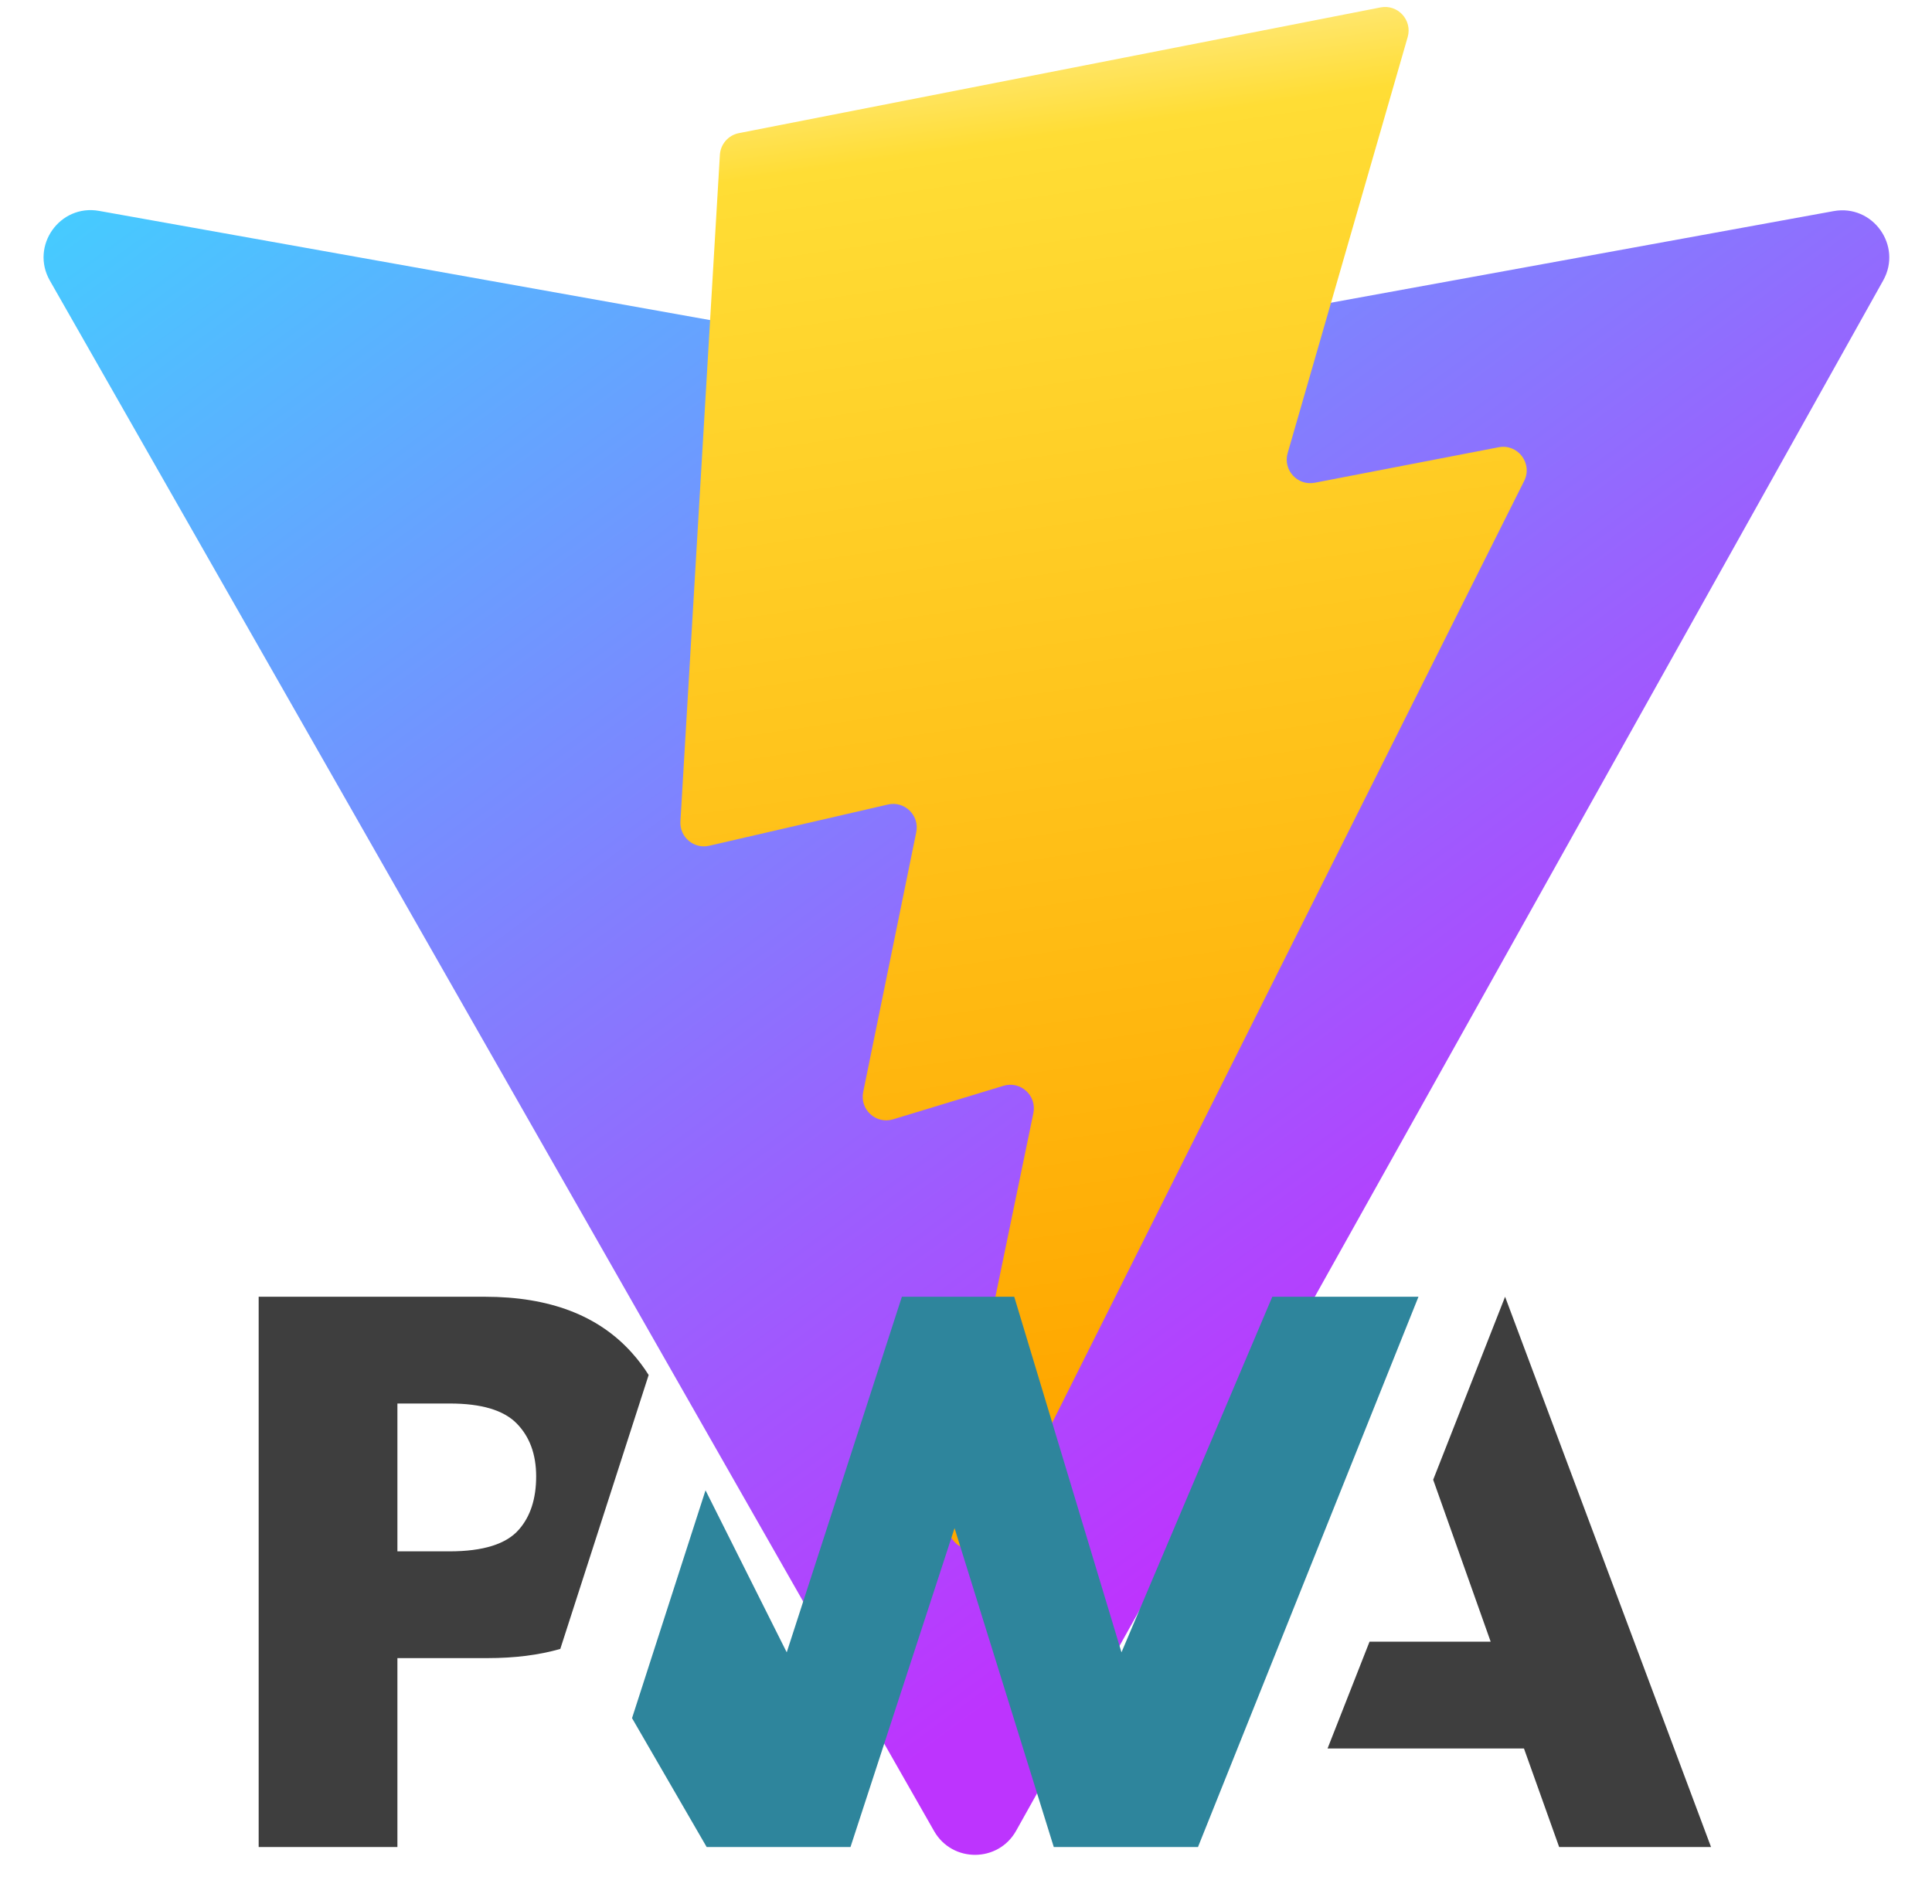
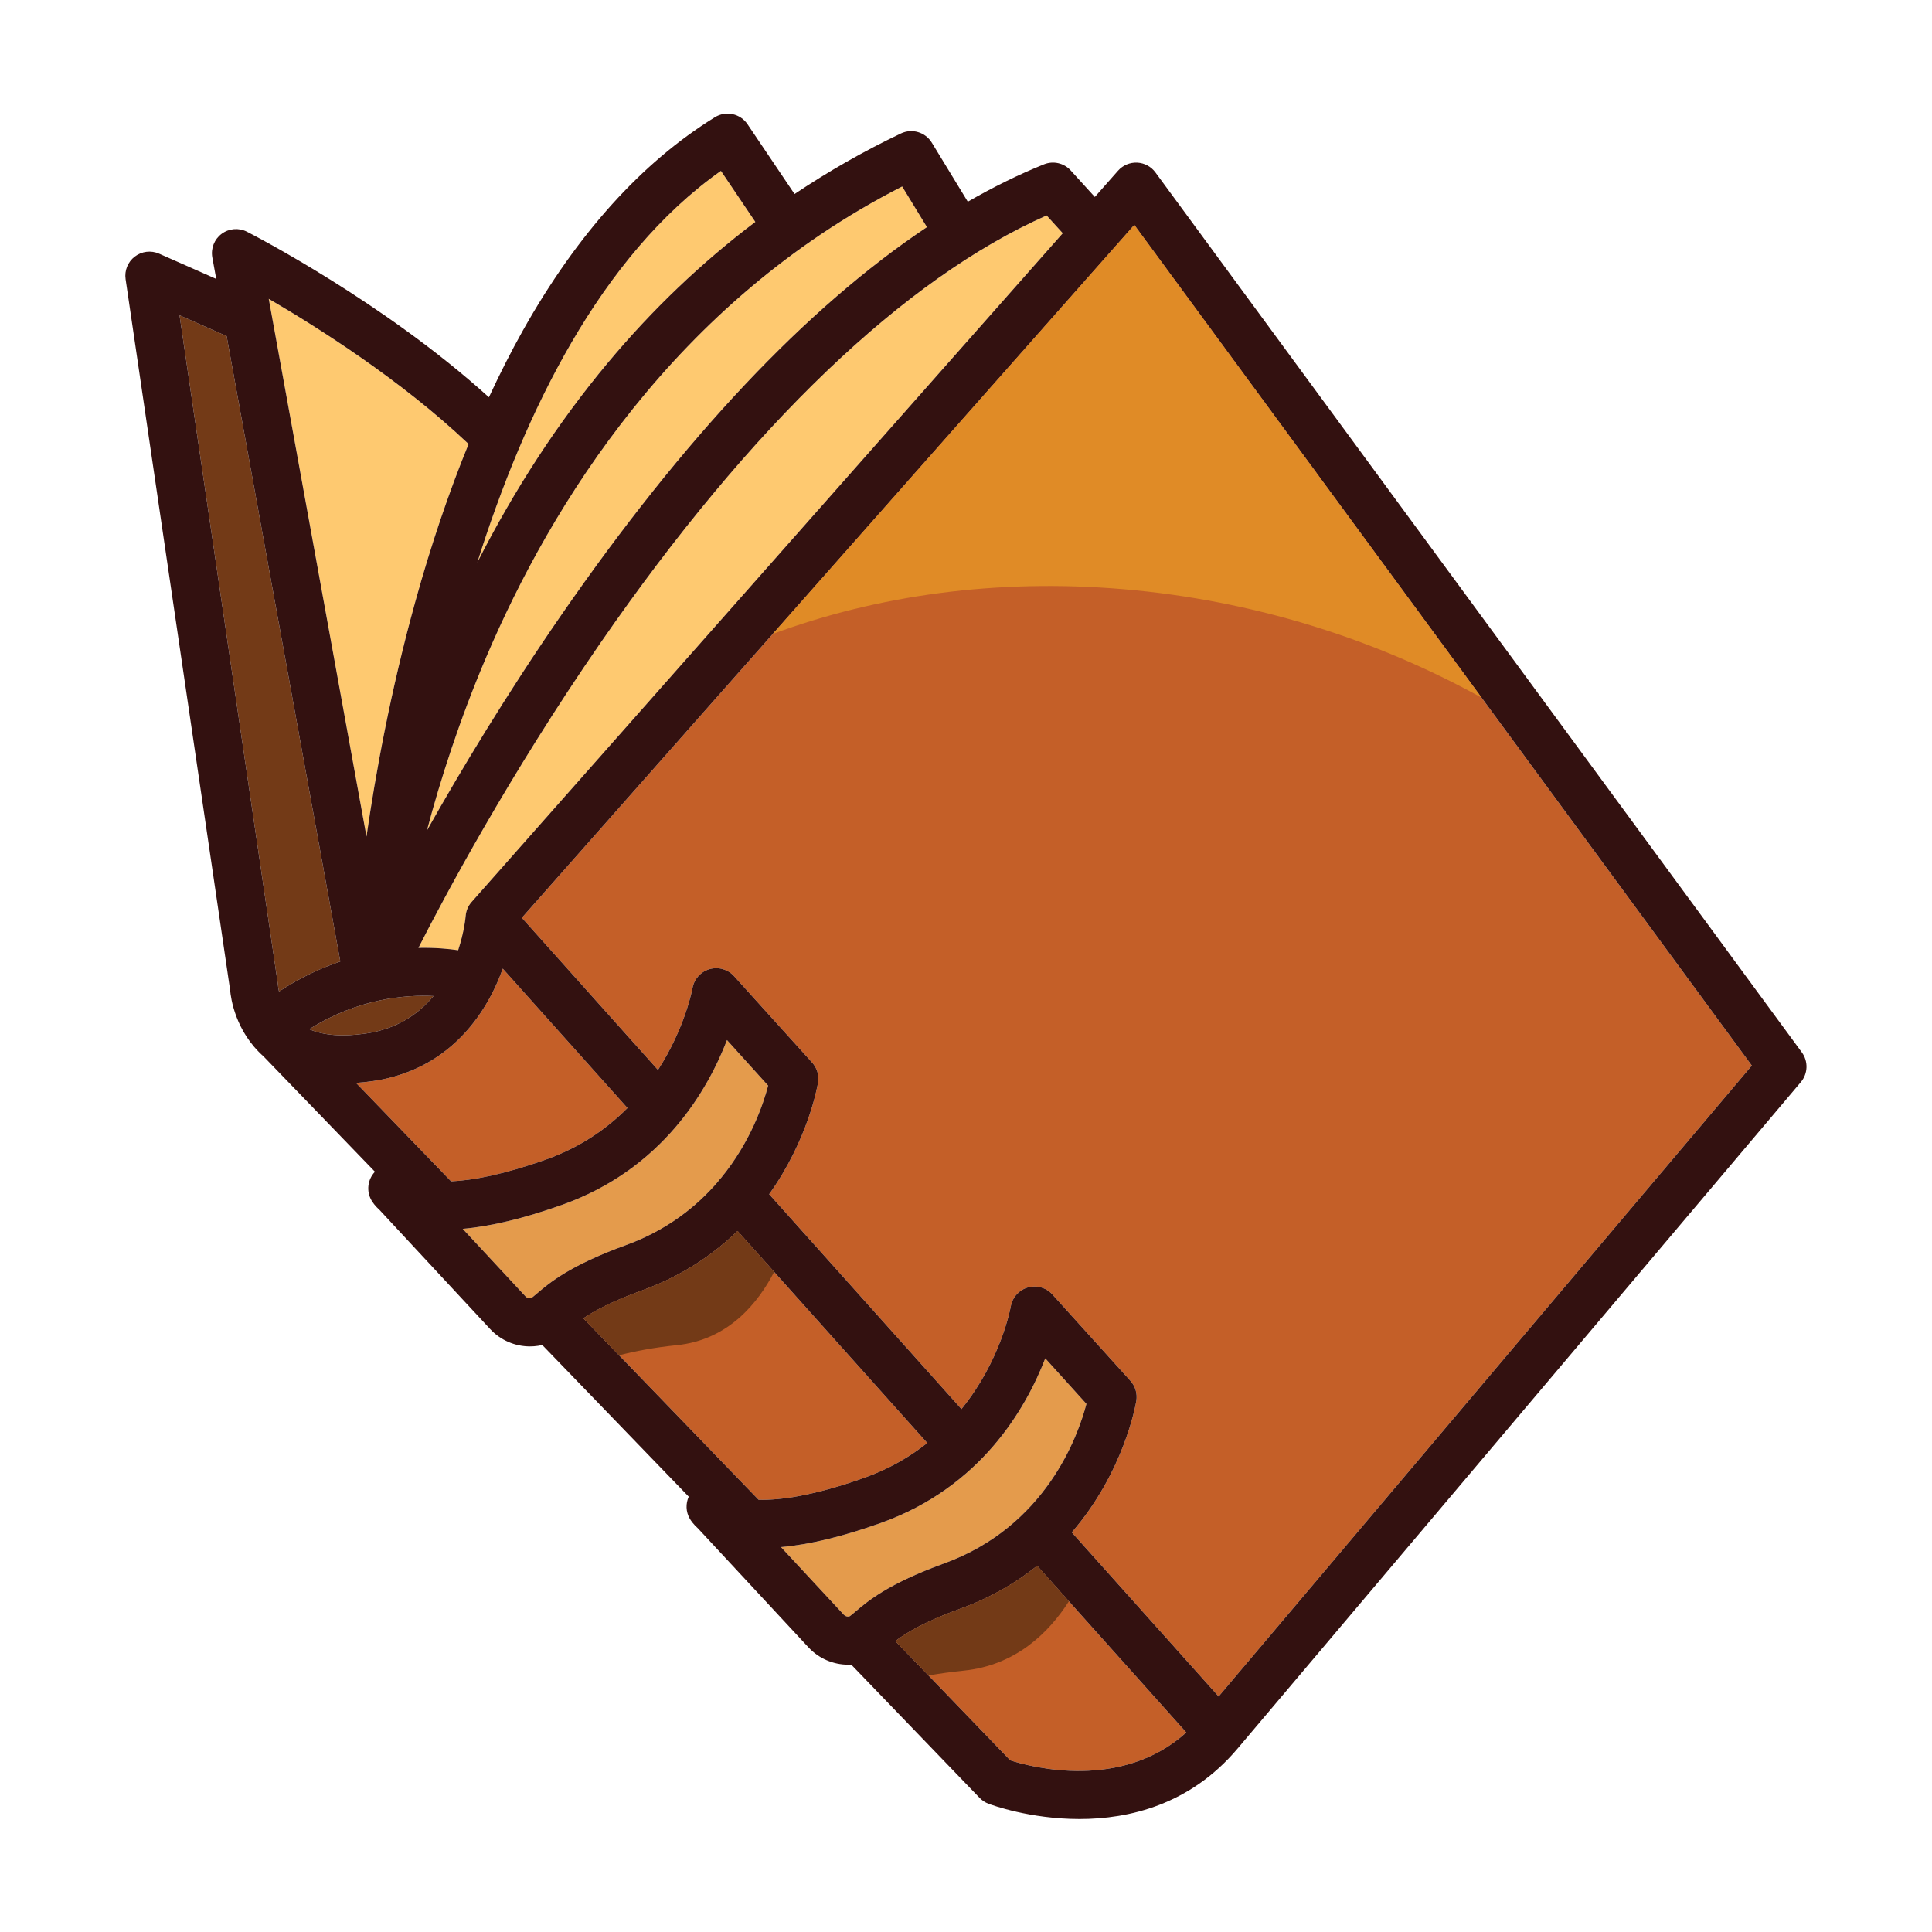
- <svg xmlns="http://www.w3.org/2000/svg" width="410" height="404" viewBox="0 0 410 404" fill="none" version="1.1" id="svg20">
-   <path d="M399.641 59.525L215.643 388.545C211.844 395.338 202.084 395.378 198.228 388.618L10.582 59.556C6.381 52.19 12.68 43.267 21.028 44.759L205.223 77.682C206.398 77.892 207.601 77.89 208.776 77.676L389.119 44.806C397.439 43.289 403.768 52.143 399.641 59.525Z" fill="url(#paint0_linear)" id="path2" />
-   <defs id="defs18">
-     <linearGradient id="paint0_linear" x1="6" y1="33" x2="235" y2="344" gradientUnits="userSpaceOnUse">
-       <stop stop-color="#41D1FF" id="stop6" />
-       <stop offset="1" stop-color="#BD34FE" id="stop8" />
-     </linearGradient>
-     <linearGradient id="paint1_linear" x1="194.651" y1="8.818" x2="236.076" y2="292.989" gradientUnits="userSpaceOnUse">
-       <stop stop-color="#FFEA83" id="stop11" />
-       <stop offset="0.083" stop-color="#FFDD35" id="stop13" />
-       <stop offset="1" stop-color="#FFA800" id="stop15" />
-     </linearGradient>
-   </defs>
-   <path d="M292.965 1.574L156.801 28.255C154.563 28.694 152.906 30.59 152.771 32.866L144.395 174.33C144.198 177.662 147.258 180.248 150.51 179.498L188.42 170.749C191.967 169.931 195.172 173.055 194.443 176.622L183.18 231.775C182.422 235.487 185.907 238.661 189.532 237.56L212.947 230.446C216.577 229.344 220.065 232.527 219.297 236.242L201.398 322.875C200.278 328.294 207.486 331.249 210.492 326.603L212.5 323.5L323.454 102.072C325.312 98.365 322.108 94.137 318.036 94.923L279.014 102.454C275.347 103.161 272.227 99.746 273.262 96.158L298.731 7.867C299.767 4.273 296.636 0.855 292.965 1.574Z" fill="url(#paint1_linear)" id="path4" />
-   <g id="layer1">
-     <g id="g8" transform="matrix(0.1578966,0,0,0.1589033,54.89293,275.2164)">
-       <path fill="#3d3d3d" fill-opacity="1" stroke-width="0.2" stroke-linejoin="round" d="m 1436.62,603.304 56.39,-142.599 h 162.82 L 1578.56,244.39 1675.2,5.28336e-4 1952,734.933 h -204.13 l -47.3,-131.629 z" id="path2-1" style="fill:#3e3e3e;fill-opacity:1" />
-       <path fill="#5a0fc8" fill-opacity="1" stroke-width="0.2" stroke-linejoin="round" d="M 1262.47,734.935 1558.79,0.002 1362.34,0.003 1159.64,474.933 1015.5,0.004 H 864.499 L 709.731,474.933 600.585,258.517 501.812,562.819 602.096,734.935 h 193.331 l 139.857,-425.91 133.346,425.91 z" id="path4-4" style="fill:#2e859c;fill-opacity:1" />
-       <path fill="#3d3d3d" fill-opacity="1" stroke-width="0.2" stroke-linejoin="round" d="m 186.476,482.643 h 121.003 c 36.654,0 69.293,-4.091 97.917,-12.273 l 31.293,-96.408 87.459,-269.446 C 517.484,93.954 509.876,83.967 501.324,74.557 456.419,24.852 390.719,4.06265e-4 304.222,4.06265e-4 H -3.8147e-6 V 734.933 H 186.476 Z M 346.642,169.079 c 17.54,17.653 26.309,41.276 26.309,70.871 0,29.822 -7.713,53.474 -23.138,70.956 -16.91,19.425 -48.047,29.137 -93.409,29.137 H 186.476 V 142.598 h 70.442 c 42.277,0 72.185,8.827 89.724,26.481 z" id="path6" style="fill:#3e3e3e;fill-opacity:1" />
+ <svg xmlns="http://www.w3.org/2000/svg" width="100%" height="100%" viewBox="0 0 8334 8334" version="1.1" xml:space="preserve" style="fill-rule:evenodd;clip-rule:evenodd;stroke-linejoin:round;stroke-miterlimit:2;">
+   <g transform="matrix(4.16667,0,0,4.16667,0,0)">
+     <g transform="matrix(1.54412,0,0,1.54412,-544.124,-457.944)">
+       <path d="M702.261,911.93L793.53,1013.92C811.77,985.696 816.599,959.552 816.681,959.081C817.737,953.003 822.166,948.062 828.092,946.351C834.019,944.637 840.402,946.456 844.535,951.032L896.904,1008.99C900.199,1012.63 901.652,1017.58 900.85,1022.43C900.438,1024.92 894.114,1060.88 868.087,1097.24L997.006,1241.31C1023.09,1209.13 1029.68,1174.66 1030.08,1172.43C1031.17,1166.38 1035.61,1161.45 1041.53,1159.76C1047.45,1158.07 1053.81,1159.86 1057.93,1164.43L1110.3,1222.38C1113.6,1226.03 1115.05,1230.98 1114.25,1235.83C1113.79,1238.62 1105.86,1283.6 1070.98,1323.98L1169.43,1433.99L1526.92,1010.99L1112.9,447.388L702.261,911.93Z" style="fill:rgb(196,95,40);fill-rule:nonzero;" />
+     </g>
+     <g transform="matrix(1.54412,0,0,1.54412,-544.124,-457.944)">
+       <path d="M630.973,699.445C641.43,661.754 653.34,626.611 666.573,594.234C666.365,594.057 666.149,593.891 665.948,593.701C621.342,551.505 565.854,516.331 532.568,496.925L598.106,857.462C603.972,816.641 614.078,760.344 630.973,699.445Z" style="fill:rgb(254,201,112);fill-rule:nonzero;" />
+     </g>
+     <g transform="matrix(1.54412,0,0,1.54412,-544.124,-457.944)">
+       <path d="M504.328,521.92L472.756,507.971L538.683,956.37C538.756,956.857 538.805,957.348 538.832,957.842C538.833,957.842 538.955,959.203 539.442,961.341C553.409,952.139 567.32,945.66 580.546,941.212L504.328,521.92Z" style="fill:rgb(115,58,23);fill-rule:nonzero;" />
+     </g>
+     <g transform="matrix(1.54412,0,0,1.54412,-544.124,-457.944)">
+       <path d="M643.023,964.385C624.507,963.465 592.625,965.868 559.736,986.605C569.375,990.812 582.115,991.79 597.787,989.48C618.701,986.398 633.105,976.335 643.023,964.385Z" style="fill:rgb(115,58,23);fill-rule:nonzero;" />
+     </g>
+     <g transform="matrix(1.54412,0,0,1.54412,-544.124,-457.944)">
+       <path d="M678.462,736.978C660.374,779.471 647.578,819.631 638.631,853.382C661.105,813.5 691.73,762.444 728.547,709.153C810.923,589.918 893.13,502.761 973.874,448.854L957.254,421.599C805.055,499.29 721.778,635.226 678.462,736.978Z" style="fill:rgb(254,201,112);fill-rule:nonzero;" />
+     </g>
+     <g transform="matrix(1.54412,0,0,1.54412,-544.124,-457.944)">
+       <path d="M755.357,727.096C693.668,816.331 649.685,899.144 632.925,932.083C644.408,931.844 653.611,932.78 659.557,933.669C663.611,921.424 664.514,911.766 664.6,910.723C664.602,910.706 664.605,910.69 664.606,910.674C664.882,907.309 666.208,904.012 668.594,901.314L1064.94,452.945L1054.1,441.03C958.789,483.275 855.741,581.884 755.357,727.096Z" style="fill:rgb(254,201,112);fill-rule:nonzero;" />
+     </g>
+     <g transform="matrix(1.54412,0,0,1.54412,-544.124,-457.944)">
+       <path d="M858.809,445.365L835.745,411.141C754.865,468.175 704.032,573.283 672.424,673.629C697.446,624.429 726.65,579.699 759.614,540.168C789.61,504.195 822.79,472.544 858.809,445.365Z" style="fill:rgb(254,201,112);fill-rule:nonzero;" />
+     </g>
+     <g transform="matrix(1.54412,0,0,1.54412,-544.124,-457.944)">
+       <path d="M974.077,1264.05L846.895,1121.93C830.69,1137.69 809.807,1151.98 782.947,1161.74C762.737,1169.07 751.105,1175.34 743.524,1180.46L860.982,1302.09C875.261,1302.53 898.055,1299.44 932.054,1287.31C948.66,1281.39 962.498,1273.25 974.077,1264.05Z" style="fill:rgb(196,95,40);fill-rule:nonzero;" />
+     </g>
+     <g transform="matrix(1.54412,0,0,1.54412,-544.124,-457.944)">
+       <path d="M1080.79,1237.83L1053.2,1207.31C1040.32,1240.74 1010,1293.75 942.89,1317.69C917.344,1326.8 894.981,1332.2 876.033,1333.85L918.085,1379.14C918.999,1380.13 920.361,1380.6 921.732,1380.39C922.43,1380.09 924.383,1378.42 925.951,1377.08C934.135,1370.1 947.833,1358.43 985.334,1344.81C1053.74,1319.98 1075.25,1259.04 1080.79,1237.83Z" style="fill:rgb(228,155,76);fill-rule:nonzero;" />
+     </g>
+     <g transform="matrix(1.54412,0,0,1.54412,-544.124,-457.944)">
+       <path d="M996.343,1375.13C971.966,1383.98 960.068,1391.28 952.71,1396.87L1029.73,1476.83C1044.36,1481.51 1104.32,1497.27 1147.75,1458.14L1047.77,1346.41C1033.69,1357.7 1016.74,1367.73 996.343,1375.13Z" style="fill:rgb(196,95,40);fill-rule:nonzero;" />
+     </g>
+     <g transform="matrix(1.54412,0,0,1.54412,-544.124,-457.944)">
+       <path d="M833.623,1088.97C834.251,1088.02 834.986,1087.14 835.831,1086.32C855.639,1062.18 864.189,1036.68 867.387,1024.43L839.806,993.909C826.925,1027.35 796.609,1080.35 729.494,1104.29C703.947,1113.41 681.585,1118.81 662.637,1120.46L704.689,1165.74C705.602,1166.73 706.967,1167.2 708.336,1166.99C709.034,1166.69 710.987,1165.02 712.555,1163.68C720.739,1156.71 734.437,1145.03 771.938,1131.42C799.392,1121.45 819.278,1105.66 833.623,1088.97Z" style="fill:rgb(228,155,76);fill-rule:nonzero;" />
+     </g>
+     <g transform="matrix(1.54412,0,0,1.54412,-544.124,-457.944)">
+       <path d="M773.077,1039.44L689.479,946.014C678.103,977.914 652.343,1014.04 602.491,1021.39C598.59,1021.97 594.799,1022.37 591.101,1022.62L654.835,1088.62C669.188,1087.96 689.92,1084.16 718.658,1073.91C741.622,1065.72 759.388,1053.22 773.077,1039.44Z" style="fill:rgb(196,95,40);fill-rule:nonzero;" />
+     </g>
+     <g transform="matrix(1.54412,0,0,1.54412,-544.124,-457.944)">
+       <path d="M1169.43,1433.99L1070.98,1323.98C1105.86,1283.6 1113.79,1238.62 1114.25,1235.83C1115.05,1230.98 1113.6,1226.03 1110.3,1222.38L1057.93,1164.43C1053.81,1159.86 1047.45,1158.07 1041.53,1159.76C1035.61,1161.45 1031.17,1166.38 1030.08,1172.43C1029.68,1174.66 1023.09,1209.13 997.006,1241.31L868.087,1097.24C894.114,1060.88 900.438,1024.92 900.85,1022.43C901.652,1017.58 900.199,1012.63 896.904,1008.99L844.535,951.032C840.402,946.456 834.019,944.637 828.092,946.351C822.166,948.062 817.737,953.003 816.681,959.081C816.599,959.552 811.77,985.696 793.53,1013.92L702.261,911.93L1112.9,447.388L1526.92,1010.99L1169.43,1433.99ZM1029.73,1476.83L952.71,1396.87C960.068,1391.28 971.966,1383.98 996.343,1375.13C1016.74,1367.73 1033.69,1357.7 1047.77,1346.41L1147.75,1458.14C1104.32,1497.27 1044.36,1481.51 1029.73,1476.83ZM921.732,1380.39C920.361,1380.6 918.999,1380.13 918.085,1379.14L876.033,1333.85C894.981,1332.2 917.344,1326.8 942.89,1317.69C1010,1293.75 1040.32,1240.74 1053.2,1207.31L1080.79,1237.83C1075.25,1259.04 1053.74,1319.98 985.334,1344.81C947.833,1358.43 934.135,1370.1 925.951,1377.08C924.383,1378.42 922.43,1380.09 921.732,1380.39ZM860.982,1302.09L743.524,1180.46C751.105,1175.34 762.737,1169.07 782.947,1161.74C809.807,1151.98 830.69,1137.69 846.895,1121.93L974.077,1264.05C962.498,1273.25 948.66,1281.39 932.054,1287.31C898.055,1299.44 875.261,1302.53 860.982,1302.09ZM712.555,1163.68C710.987,1165.02 709.034,1166.69 708.336,1166.99C706.967,1167.2 705.602,1166.73 704.689,1165.74L662.637,1120.46C681.585,1118.81 703.947,1113.41 729.494,1104.29C796.609,1080.35 826.925,1027.35 839.806,993.909L867.387,1024.43C864.189,1036.68 855.639,1062.18 835.831,1086.32C834.986,1087.14 834.251,1088.02 833.623,1088.97C819.278,1105.66 799.392,1121.45 771.938,1131.42C734.437,1145.03 720.739,1156.71 712.555,1163.68ZM591.101,1022.62C594.799,1022.37 598.59,1021.97 602.491,1021.39C652.343,1014.04 678.103,977.914 689.479,946.014L773.077,1039.44C759.388,1053.22 741.622,1065.72 718.658,1073.91C689.92,1084.16 669.188,1087.96 654.835,1088.62L591.101,1022.62ZM559.736,986.605C592.625,965.868 624.507,963.465 643.023,964.385C633.105,976.335 618.701,986.398 597.787,989.48C582.115,991.79 569.375,990.812 559.736,986.605ZM538.832,957.842C538.805,957.348 538.756,956.857 538.683,956.37L472.756,507.971L504.328,521.92L580.546,941.212C567.32,945.66 553.409,952.139 539.442,961.341C538.955,959.203 538.833,957.842 538.832,957.842ZM665.948,593.701C666.149,593.891 666.365,594.057 666.573,594.234C653.34,626.611 641.43,661.754 630.973,699.445C614.078,760.344 603.972,816.641 598.106,857.462L532.568,496.925C565.854,516.331 621.342,551.505 665.948,593.701ZM835.745,411.141L858.809,445.365C822.79,472.544 789.61,504.195 759.614,540.168C726.65,579.699 697.446,624.429 672.424,673.629C704.032,573.283 754.865,468.175 835.745,411.141ZM957.254,421.599L973.874,448.854C893.13,502.761 810.923,589.918 728.547,709.153C691.73,762.444 661.105,813.5 638.631,853.382C647.578,819.631 660.374,779.471 678.462,736.978C721.778,635.226 805.055,499.29 957.254,421.599ZM1054.1,441.03L1064.94,452.945L668.594,901.314C666.208,904.012 664.882,907.309 664.606,910.674C664.605,910.69 664.602,910.706 664.6,910.723C664.514,911.766 663.611,921.424 659.557,933.669C653.611,932.78 644.408,931.844 632.925,932.083C649.685,899.144 693.668,816.331 755.357,727.096C855.741,581.884 958.789,483.275 1054.1,441.03ZM1127.06,412.176C1124.18,408.247 1119.66,405.834 1114.79,405.613C1109.89,405.403 1105.21,407.39 1101.98,411.042L1086.43,428.634L1070.28,410.876C1065.75,405.884 1058.58,404.242 1052.32,406.764C1035.38,413.588 1018.36,421.955 1001.26,431.813L977.118,392.215C972.817,385.16 963.875,382.499 956.414,386.05C931.643,397.846 907.864,411.424 885.101,426.66L853.567,379.87C848.729,372.692 839.088,370.617 831.723,375.157C782.55,405.504 739.265,453.556 703.067,517.977C695.099,532.16 687.476,547.177 680.186,562.935C609.812,499.142 521.788,453.893 517.937,451.929C512.479,449.142 505.906,449.694 500.984,453.353C496.064,457.013 493.645,463.145 494.741,469.18L497.358,483.576L459.068,466.66C453.697,464.289 447.459,465.022 442.785,468.577C438.11,472.132 435.74,477.947 436.594,483.758L506.688,960.488C507.134,965.79 510.163,988.086 529.162,1004.92L603.772,1082.18C598.889,1087.27 597.819,1095.1 601.466,1101.4C602.203,1102.67 603.873,1105.15 606.981,1107.93L681.051,1187.69C687.977,1195.15 697.643,1199.29 707.686,1199.29C709.502,1199.29 711.333,1199.16 713.16,1198.88C714.129,1198.74 715.033,1198.53 715.927,1198.32L814.156,1300.03C812.061,1304.65 812.167,1310.14 814.864,1314.79C815.602,1316.07 817.271,1318.54 820.377,1321.32L894.45,1401.09C901.377,1408.55 911.043,1412.69 921.082,1412.69C921.75,1412.69 922.42,1412.65 923.091,1412.62L1009.2,1502.01C1010.86,1503.73 1012.88,1505.06 1015.11,1505.91C1017.2,1506.7 1042.95,1516.16 1076.12,1516.16C1109.47,1516.16 1150.31,1506.59 1182.09,1468.98L1559.77,1022.1C1564.58,1016.41 1564.86,1008.15 1560.45,1002.14L1127.06,412.176Z" style="fill:rgb(51,17,16);fill-rule:nonzero;" />
+     </g>
+     <g transform="matrix(1.54412,0,0,1.54412,-544.124,-457.944)">
+       <path d="M846.895,1121.93C830.69,1137.69 809.807,1151.98 782.947,1161.74C762.737,1169.07 751.105,1175.34 743.524,1180.46L767.461,1205.25C778.159,1202.46 791.005,1200.01 806.252,1198.45C840.988,1194.9 860.841,1169.83 871.419,1149.33L846.895,1121.93Z" style="fill:rgb(115,58,23);fill-rule:nonzero;" />
+     </g>
+     <g transform="matrix(1.54412,0,0,1.54412,-544.124,-457.944)">
+       <path d="M1069.06,1370.19L1047.77,1346.41C1033.69,1357.7 1016.74,1367.73 996.343,1375.13C971.966,1383.98 960.068,1391.28 952.71,1396.87L974.911,1419.92C982.189,1418.65 990.045,1417.54 998.554,1416.67C1033.26,1413.12 1055.43,1391.46 1069.06,1370.19Z" style="fill:rgb(115,58,23);fill-rule:nonzero;" />
+     </g>
+     <g transform="matrix(1.54412,0,0,1.54412,-544.124,-457.944)">
+       <path d="M1105.45,691.596C1192.44,698.971 1274.29,724.87 1345.71,764.302L1112.9,447.388L870.512,721.595C940.669,695.688 1020.6,684.402 1105.45,691.596Z" style="fill:rgb(224,139,38);fill-rule:nonzero;" />
    </g>
  </g>
</svg>
